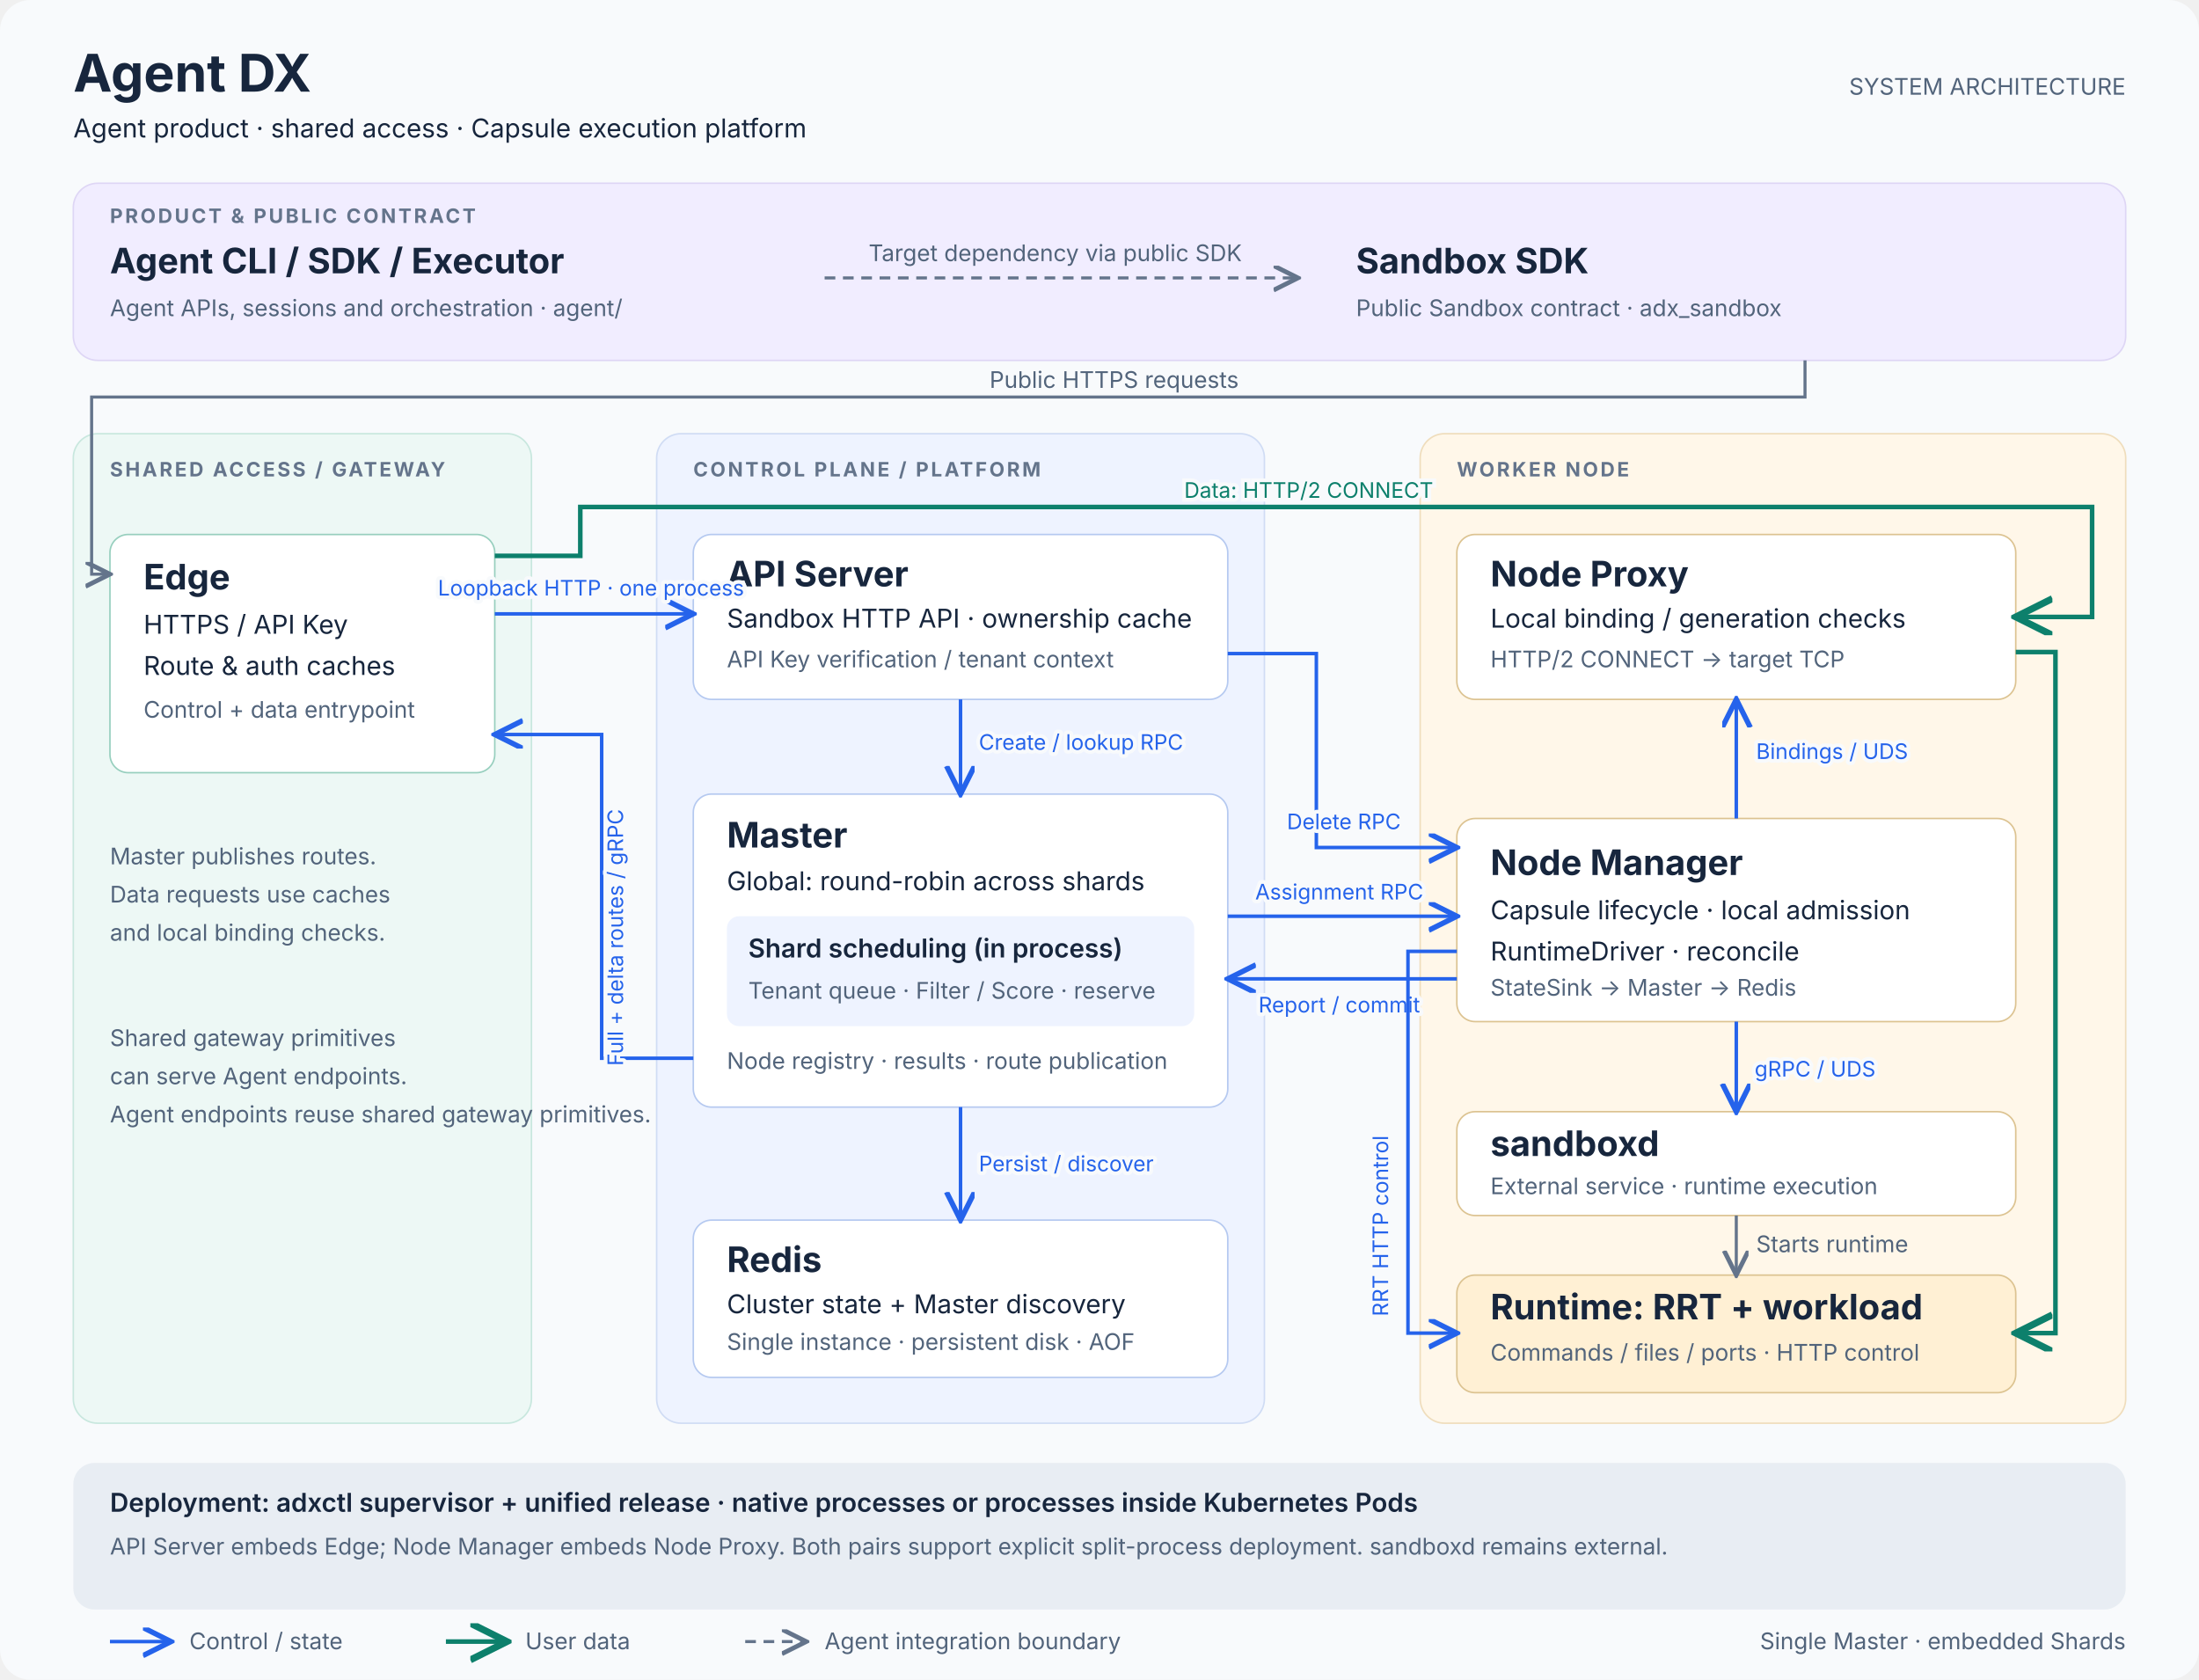
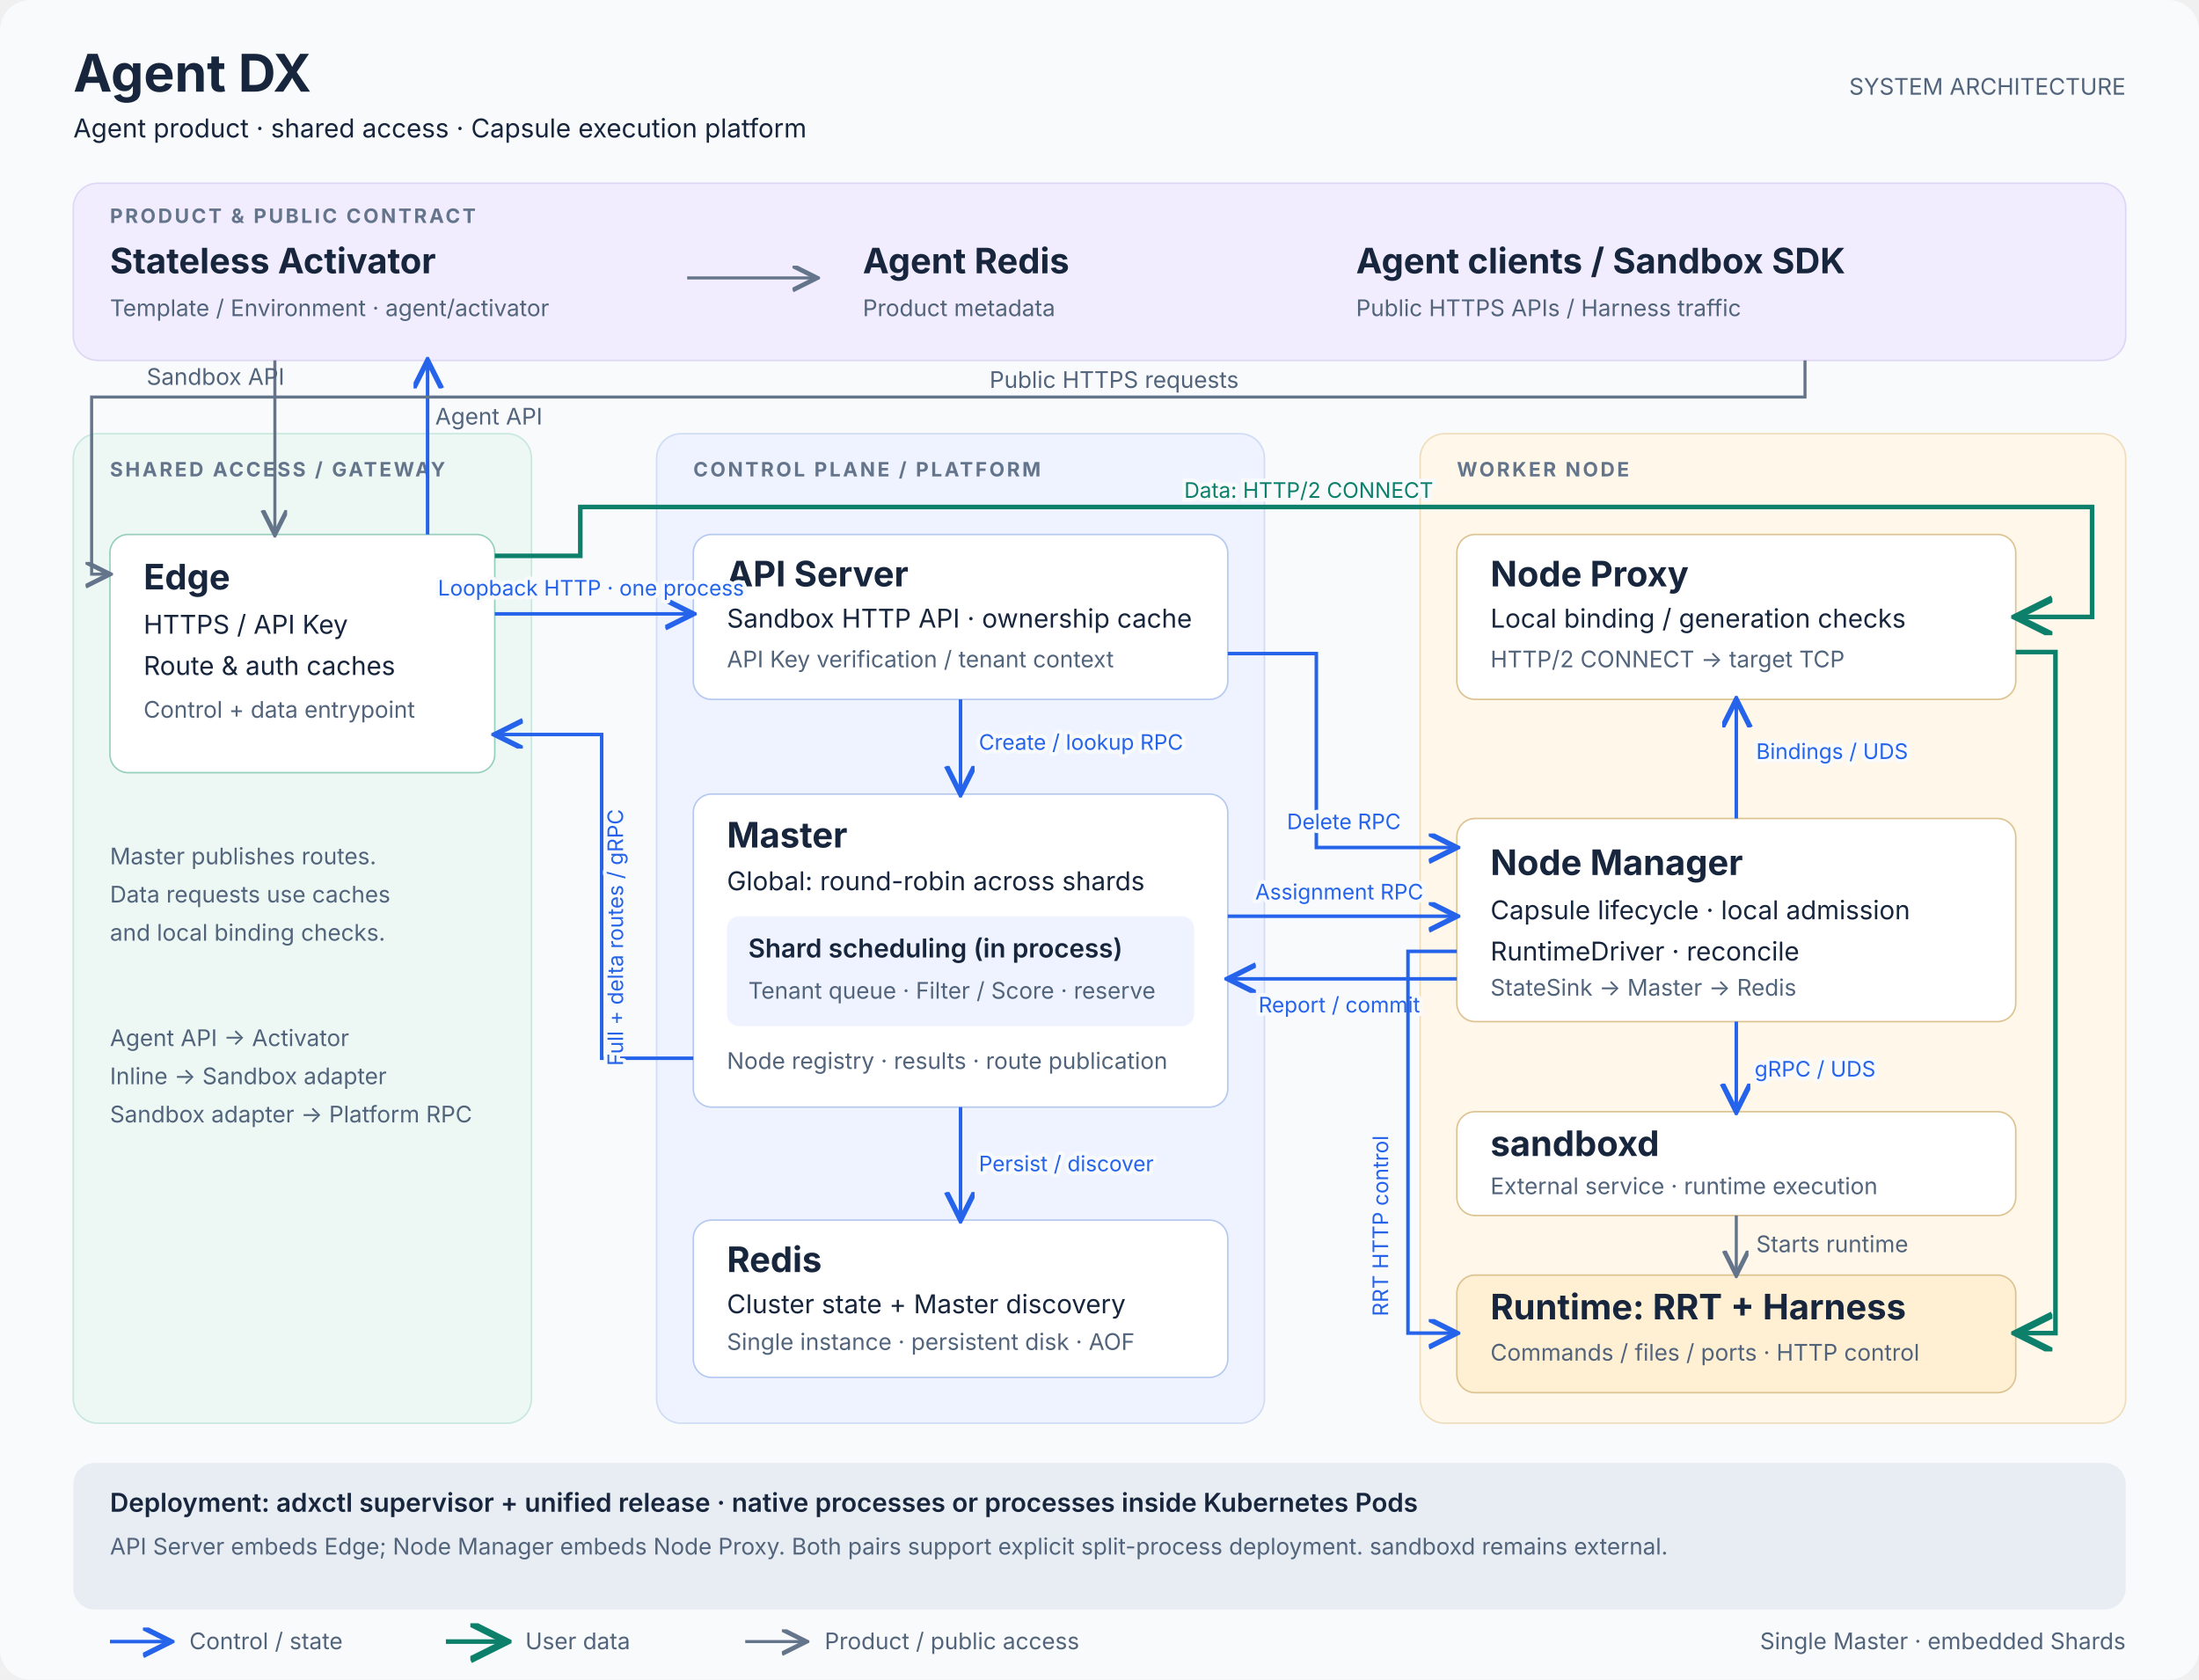
<svg xmlns="http://www.w3.org/2000/svg" width="1440" height="1100" viewBox="0 0 1440 1100" role="img" aria-labelledby="title desc">
  <defs>
    <marker id="blue" markerWidth="9" markerHeight="9" refX="8" refY="4" orient="auto">
      <path d="M0 0L8 4L0 8" fill="none" stroke="#2563eb" stroke-width="1.5" />
    </marker>
    <marker id="green" markerWidth="9" markerHeight="9" refX="8" refY="4" orient="auto">
      <path d="M0 0L8 4L0 8" fill="none" stroke="#0d806c" stroke-width="1.5" />
    </marker>
    <marker id="gray" markerWidth="9" markerHeight="9" refX="8" refY="4" orient="auto">
      <path d="M0 0L8 4L0 8" fill="none" stroke="#64748b" stroke-width="1.5" />
    </marker>
    <style>
      text { font-family: Inter, -apple-system, BlinkMacSystemFont, 'Segoe UI', Arial, sans-serif; fill:#17263d }
      .title { font-size:34px; font-weight:700 } .section { font-size:13px; font-weight:700; letter-spacing:1.5px; fill:#64748b }
      .name { font-size:23px; font-weight:700 } .body { font-size:17px } .small { font-size:15px; fill:#52647b }
      .control { fill:none; stroke:#2563eb; stroke-width:2.3; marker-end:url(#blue) }
      .data { fill:none; stroke:#0d806c; stroke-width:3; marker-end:url(#green) }
      .support { fill:none; stroke:#64748b; stroke-width:2; marker-end:url(#gray) }
      .label { font-size:14px; fill:#2563eb; paint-order:stroke; stroke:#f8fafc; stroke-width:5px; stroke-linejoin:round }
      .dataLabel { font-size:14px; fill:#0d806c; paint-order:stroke; stroke:#f8fafc; stroke-width:5px }
    </style>
  </defs>
  <rect width="1440" height="1100" rx="20" fill="#f8fafc" />
  <text x="48" y="60" class="title">Agent DX</text>
  <text x="48" y="90" class="body" fill="#52647b">Agent product · shared access · Capsule execution platform</text>
  <text x="1392" y="62" text-anchor="end" class="small">SYSTEM ARCHITECTURE</text>
  <rect x="48" y="120" width="1344" height="116" rx="16" fill="#f1edff" stroke="#ded6f5" />
  <text x="72" y="146" class="section">PRODUCT &amp; PUBLIC CONTRACT</text>
-   <text x="72" y="179" class="name">Agent CLI / SDK / Executor</text>
-   <text x="72" y="207" class="small">Agent APIs, sessions and orchestration · agent/</text>
-   <path d="M540 182H850" class="support" stroke-dasharray="7 5" />
-   <text x="691" y="171" text-anchor="middle" class="small">Target dependency via public SDK</text>
-   <text x="888" y="179" class="name">Sandbox SDK</text>
-   <text x="888" y="207" class="small">Public Sandbox contract · adx_sandbox</text>
+   <text x="72" y="179" class="name">Stateless Activator</text>
+   <text x="72" y="207" class="small">Template / Environment · agent/activator</text>
+   <path d="M450 182H535" class="support" />
+   <text x="565" y="179" class="name">Agent Redis</text>
+   <text x="565" y="207" class="small">Product metadata</text>
+   <text x="888" y="179" class="name">Agent clients / Sandbox SDK</text>
+   <text x="888" y="207" class="small">Public HTTPS APIs / Harness traffic</text>
  <rect x="48" y="284" width="300" height="648" rx="16" fill="#edf8f5" stroke="#c8e7de" />
  <text x="72" y="312" class="section">SHARED ACCESS / GATEWAY</text>
  <rect x="72" y="350" width="252" height="156" rx="12" fill="white" stroke="#97cfbe" />
  <text x="94" y="386" class="name">Edge</text>
  <text x="94" y="415" class="body">HTTPS / API Key</text>
  <text x="94" y="442" class="body">Route &amp; auth caches</text>
  <text x="94" y="470" class="small">Control + data entrypoint</text>
  <text x="72" y="566" class="small">Master publishes routes.</text>
  <text x="72" y="591" class="small">Data requests use caches</text>
  <text x="72" y="616" class="small">and local binding checks.</text>
-   <text x="72" y="685" class="small">Shared gateway primitives</text>
-   <text x="72" y="710" class="small">can serve Agent endpoints.</text>
-   <text x="72" y="735" class="small">Agent endpoints reuse shared gateway primitives.</text>
+   <text x="72" y="685" class="small">Agent API → Activator</text>
+   <text x="72" y="710" class="small">Inline → Sandbox adapter</text>
+   <text x="72" y="735" class="small">Sandbox adapter → Platform RPC</text>
  <rect x="430" y="284" width="398" height="648" rx="16" fill="#eef3ff" stroke="#d0dcf4" />
  <text x="454" y="312" class="section">CONTROL PLANE / PLATFORM</text>
  <rect x="454" y="350" width="350" height="108" rx="12" fill="white" stroke="#b5c9f0" />
  <text x="476" y="384" class="name">API Server</text>
  <text x="476" y="411" class="body">Sandbox HTTP API · ownership cache</text>
  <text x="476" y="437" class="small">API Key verification / tenant context</text>
  <rect x="454" y="520" width="350" height="205" rx="12" fill="white" stroke="#b5c9f0" />
  <text x="476" y="555" class="name">Master</text>
  <text x="476" y="583" class="body">Global: round-robin across shards</text>
  <rect x="476" y="600" width="306" height="72" rx="8" fill="#eef3ff" />
  <text x="490" y="627" class="body" font-weight="600">Shard scheduling (in process)</text>
  <text x="490" y="654" class="small">Tenant queue · Filter / Score · reserve</text>
  <text x="476" y="700" class="small">Node registry · results · route publication</text>
  <rect x="454" y="799" width="350" height="103" rx="12" fill="white" stroke="#b5c9f0" />
  <text x="476" y="833" class="name">Redis</text>
  <text x="476" y="860" class="body">Cluster state + Master discovery</text>
  <text x="476" y="884" class="small">Single instance · persistent disk · AOF</text>
  <rect x="930" y="284" width="462" height="648" rx="16" fill="#fff7e9" stroke="#efddbc" />
  <text x="954" y="312" class="section">WORKER NODE</text>
  <rect x="954" y="350" width="366" height="108" rx="12" fill="white" stroke="#dcc391" />
  <text x="976" y="384" class="name">Node Proxy</text>
  <text x="976" y="411" class="body">Local binding / generation checks</text>
  <text x="976" y="437" class="small">HTTP/2 CONNECT → target TCP</text>
  <rect x="954" y="536" width="366" height="133" rx="12" fill="white" stroke="#dcc391" />
  <text x="976" y="573" class="name">Node Manager</text>
  <text x="976" y="602" class="body">Capsule lifecycle · local admission</text>
  <text x="976" y="629" class="body">RuntimeDriver · reconcile</text>
  <text x="976" y="652" class="small">StateSink → Master → Redis</text>
  <rect x="954" y="728" width="366" height="68" rx="12" fill="white" stroke="#dcc391" />
  <text x="976" y="757" class="name">sandboxd</text>
  <text x="976" y="782" class="small">External service · runtime execution</text>
  <rect x="954" y="835" width="366" height="77" rx="12" fill="#fff0d4" stroke="#dcc391" />
-   <text x="976" y="864" class="name">Runtime: RRT + workload</text>
+   <text x="976" y="864" class="name">Runtime: RRT + Harness</text>
  <text x="976" y="891" class="small">Commands / files / ports · HTTP control</text>
+   <path d="M180 236V350" class="support" />
+   <path d="M280 350V236" class="control" />
+   <text x="96" y="252" class="small">Sandbox API</text>
+   <text x="285" y="278" class="small">Agent API</text>
  <path d="M1182 236V260H60V376H72" class="support" />
  <text x="648" y="254" class="small">Public HTTPS requests</text>
  <path d="M324 402H454" class="control" />
  <text x="387" y="390" text-anchor="middle" class="label">Loopback HTTP · one process</text>
  <path d="M324 364H380V332H1370V404H1320" class="data" />
  <text x="857" y="326" text-anchor="middle" class="dataLabel">Data: HTTP/2 CONNECT</text>
  <path d="M629 458V520" class="control" />
  <text x="641" y="491" class="label">Create / lookup RPC</text>
  <path d="M804 428H862V555H954" class="control" />
  <text x="880" y="543" text-anchor="middle" class="label">Delete RPC</text>
  <path d="M804 600H954" class="control" />
  <text x="877" y="589" text-anchor="middle" class="label">Assignment RPC</text>
  <path d="M954 641H804" class="control" />
  <text x="877" y="663" text-anchor="middle" class="label">Report / commit</text>
  <path d="M1137 536V458" class="control" />
  <text x="1150" y="497" class="label">Bindings / UDS</text>
  <path d="M1137 669V728" class="control" />
  <text x="1149" y="705" class="label">gRPC / UDS</text>
  <path d="M1137 796V835" class="support" />
  <text x="1150" y="820" class="small">Starts runtime</text>
  <path d="M1320 427H1346V873H1320" class="data" />
  <path d="M954 623H922V873H954" class="control" />
  <text x="909" y="862" class="label" transform="rotate(-90 909 862)">RRT HTTP control</text>
  <path d="M629 725V799" class="control" />
  <text x="641" y="767" class="label">Persist / discover</text>
  <path d="M454 693H394V481H324" class="control" />
  <text x="408" y="698" class="label" transform="rotate(-90 408 698)">Full + delta routes / gRPC</text>
  <rect x="48" y="958" width="1344" height="96" rx="14" fill="#e8edf3" />
  <text x="72" y="990" class="body" font-weight="600">Deployment: adxctl supervisor + unified release · native processes or processes inside Kubernetes Pods</text>
  <text x="72" y="1018" class="small">API Server embeds Edge; Node Manager embeds Node Proxy. Both pairs support explicit split-process deployment. sandboxd remains external.</text>
  <path d="M72 1075H112" class="control" />
  <text x="124" y="1080" class="small">Control / state</text>
  <path d="M292 1075H332" class="data" />
  <text x="344" y="1080" class="small">User data</text>
-   <path d="M488 1075H528" class="support" stroke-dasharray="7 5" />
-   <text x="540" y="1080" class="small">Agent integration boundary</text>
+   <path d="M488 1075H528" class="support" />
+   <text x="540" y="1080" class="small">Product / public access</text>
  <text x="1392" y="1080" text-anchor="end" class="small">Single Master · embedded Shards</text>
</svg>
